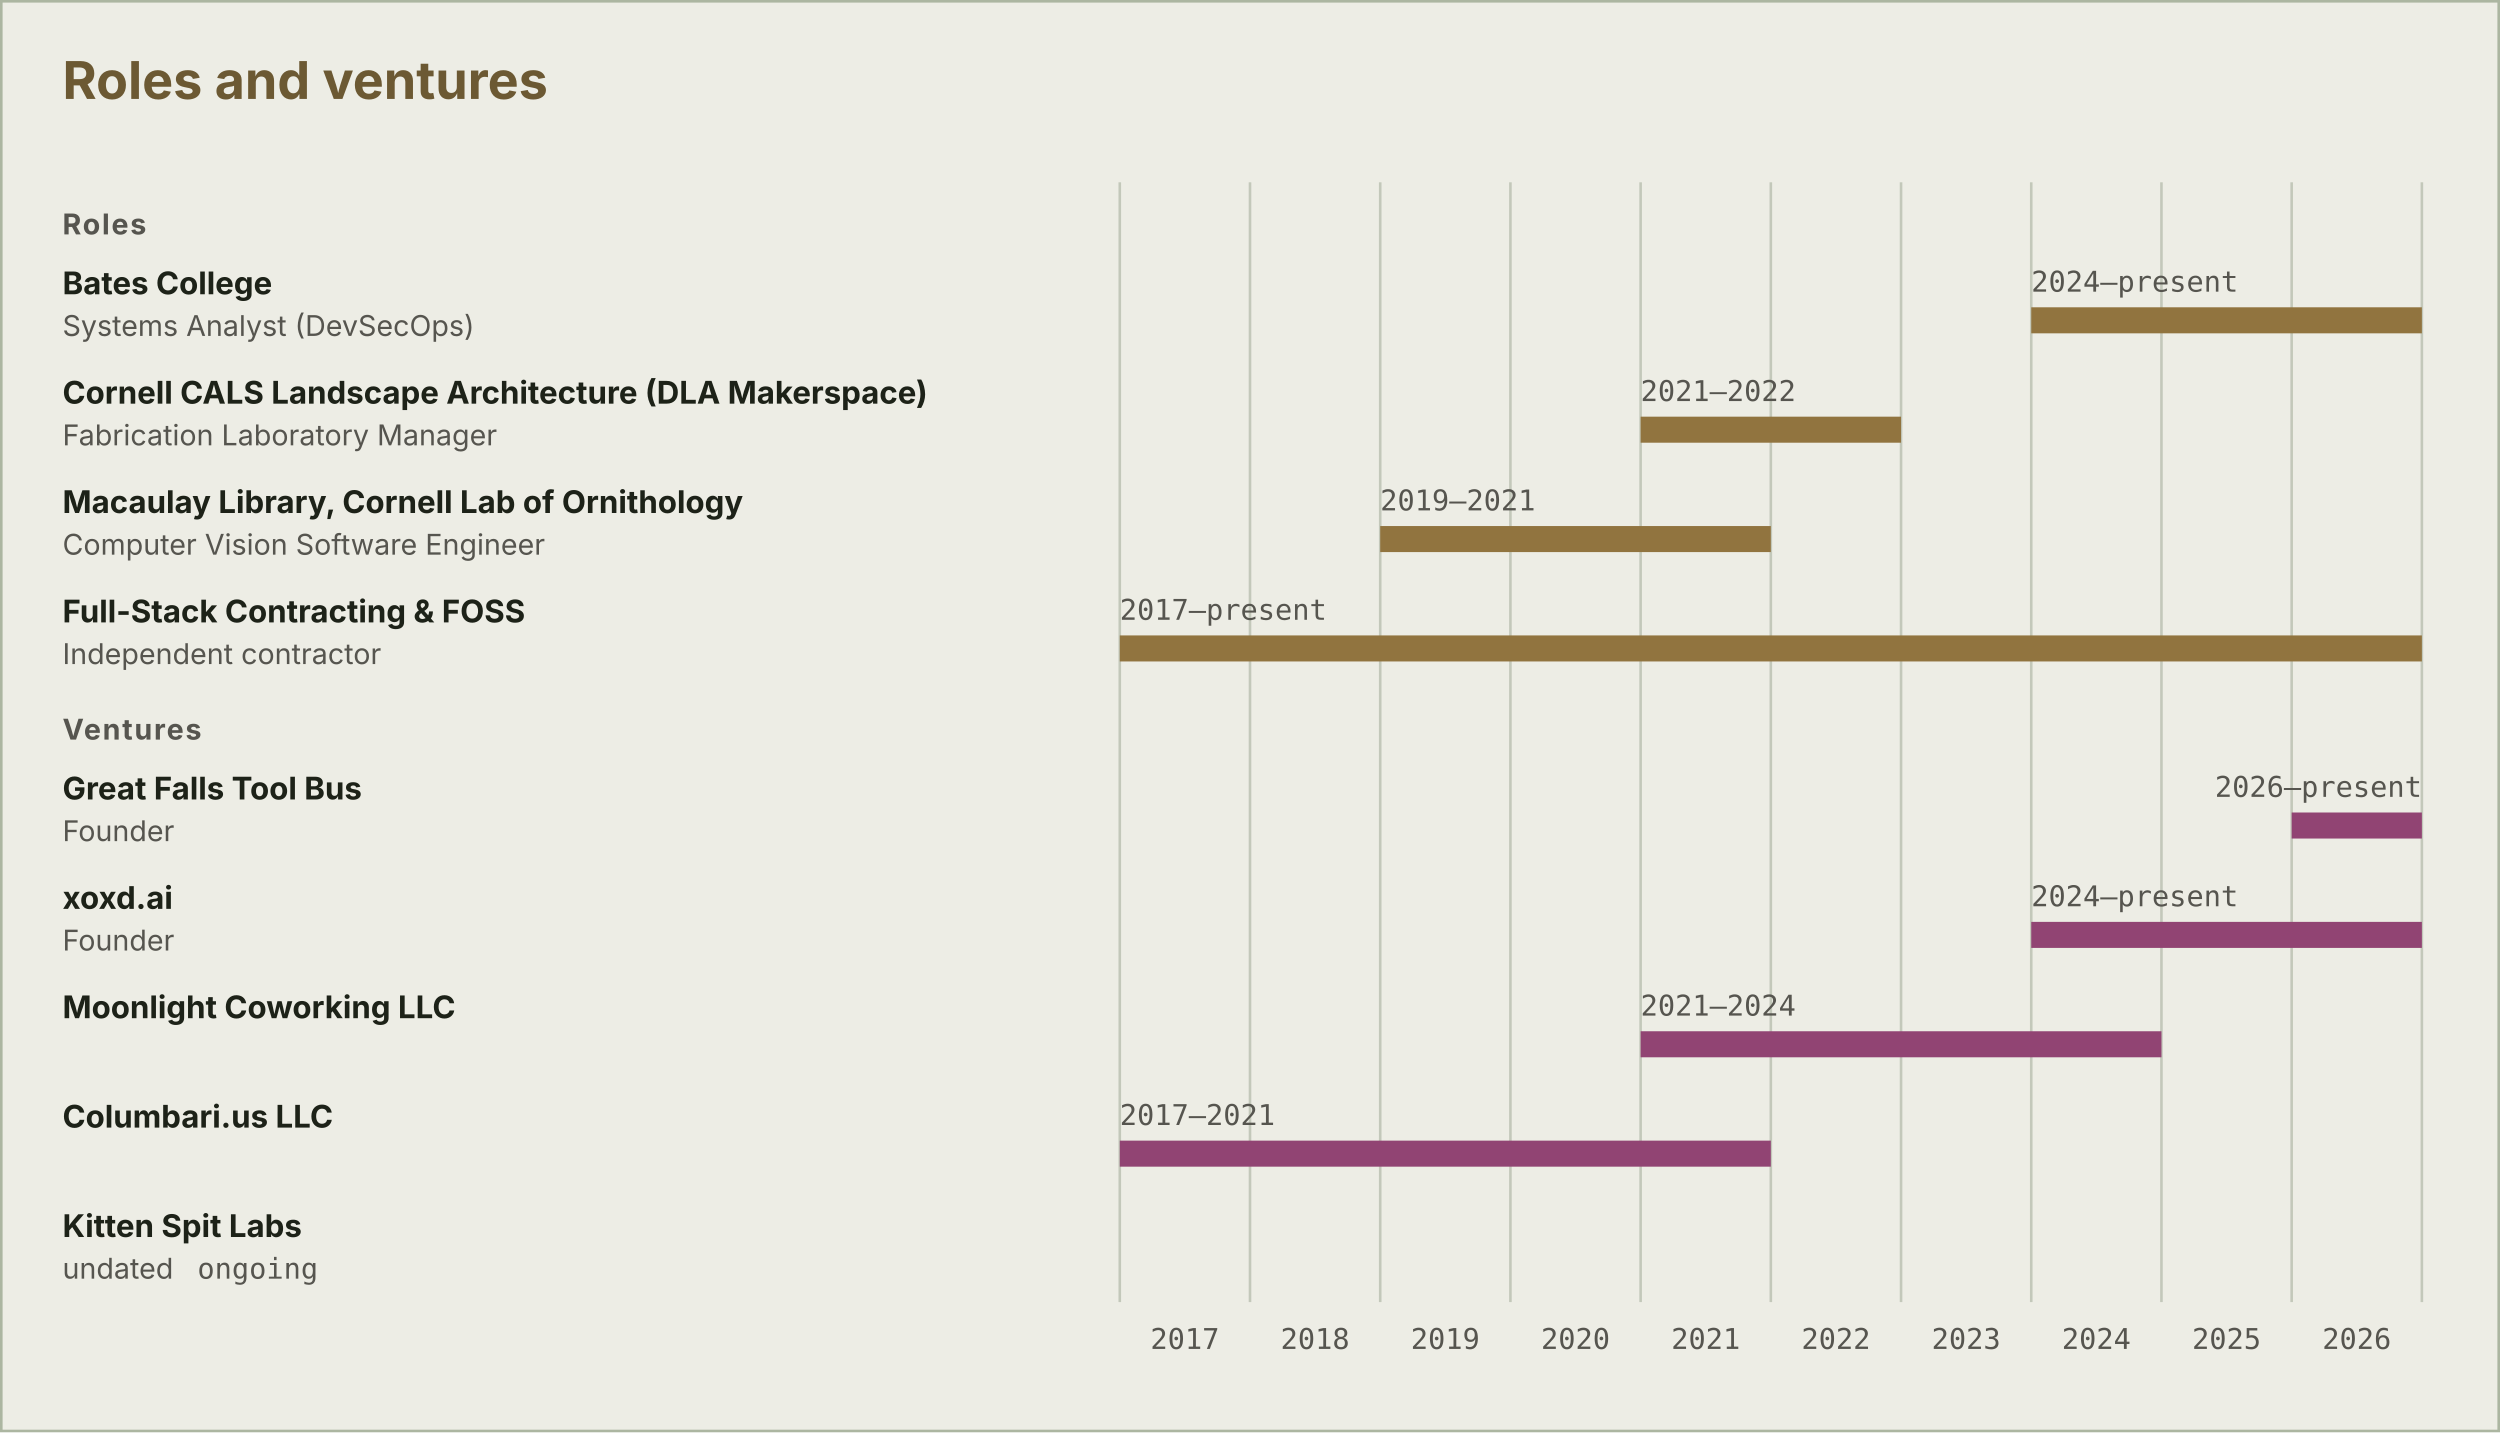
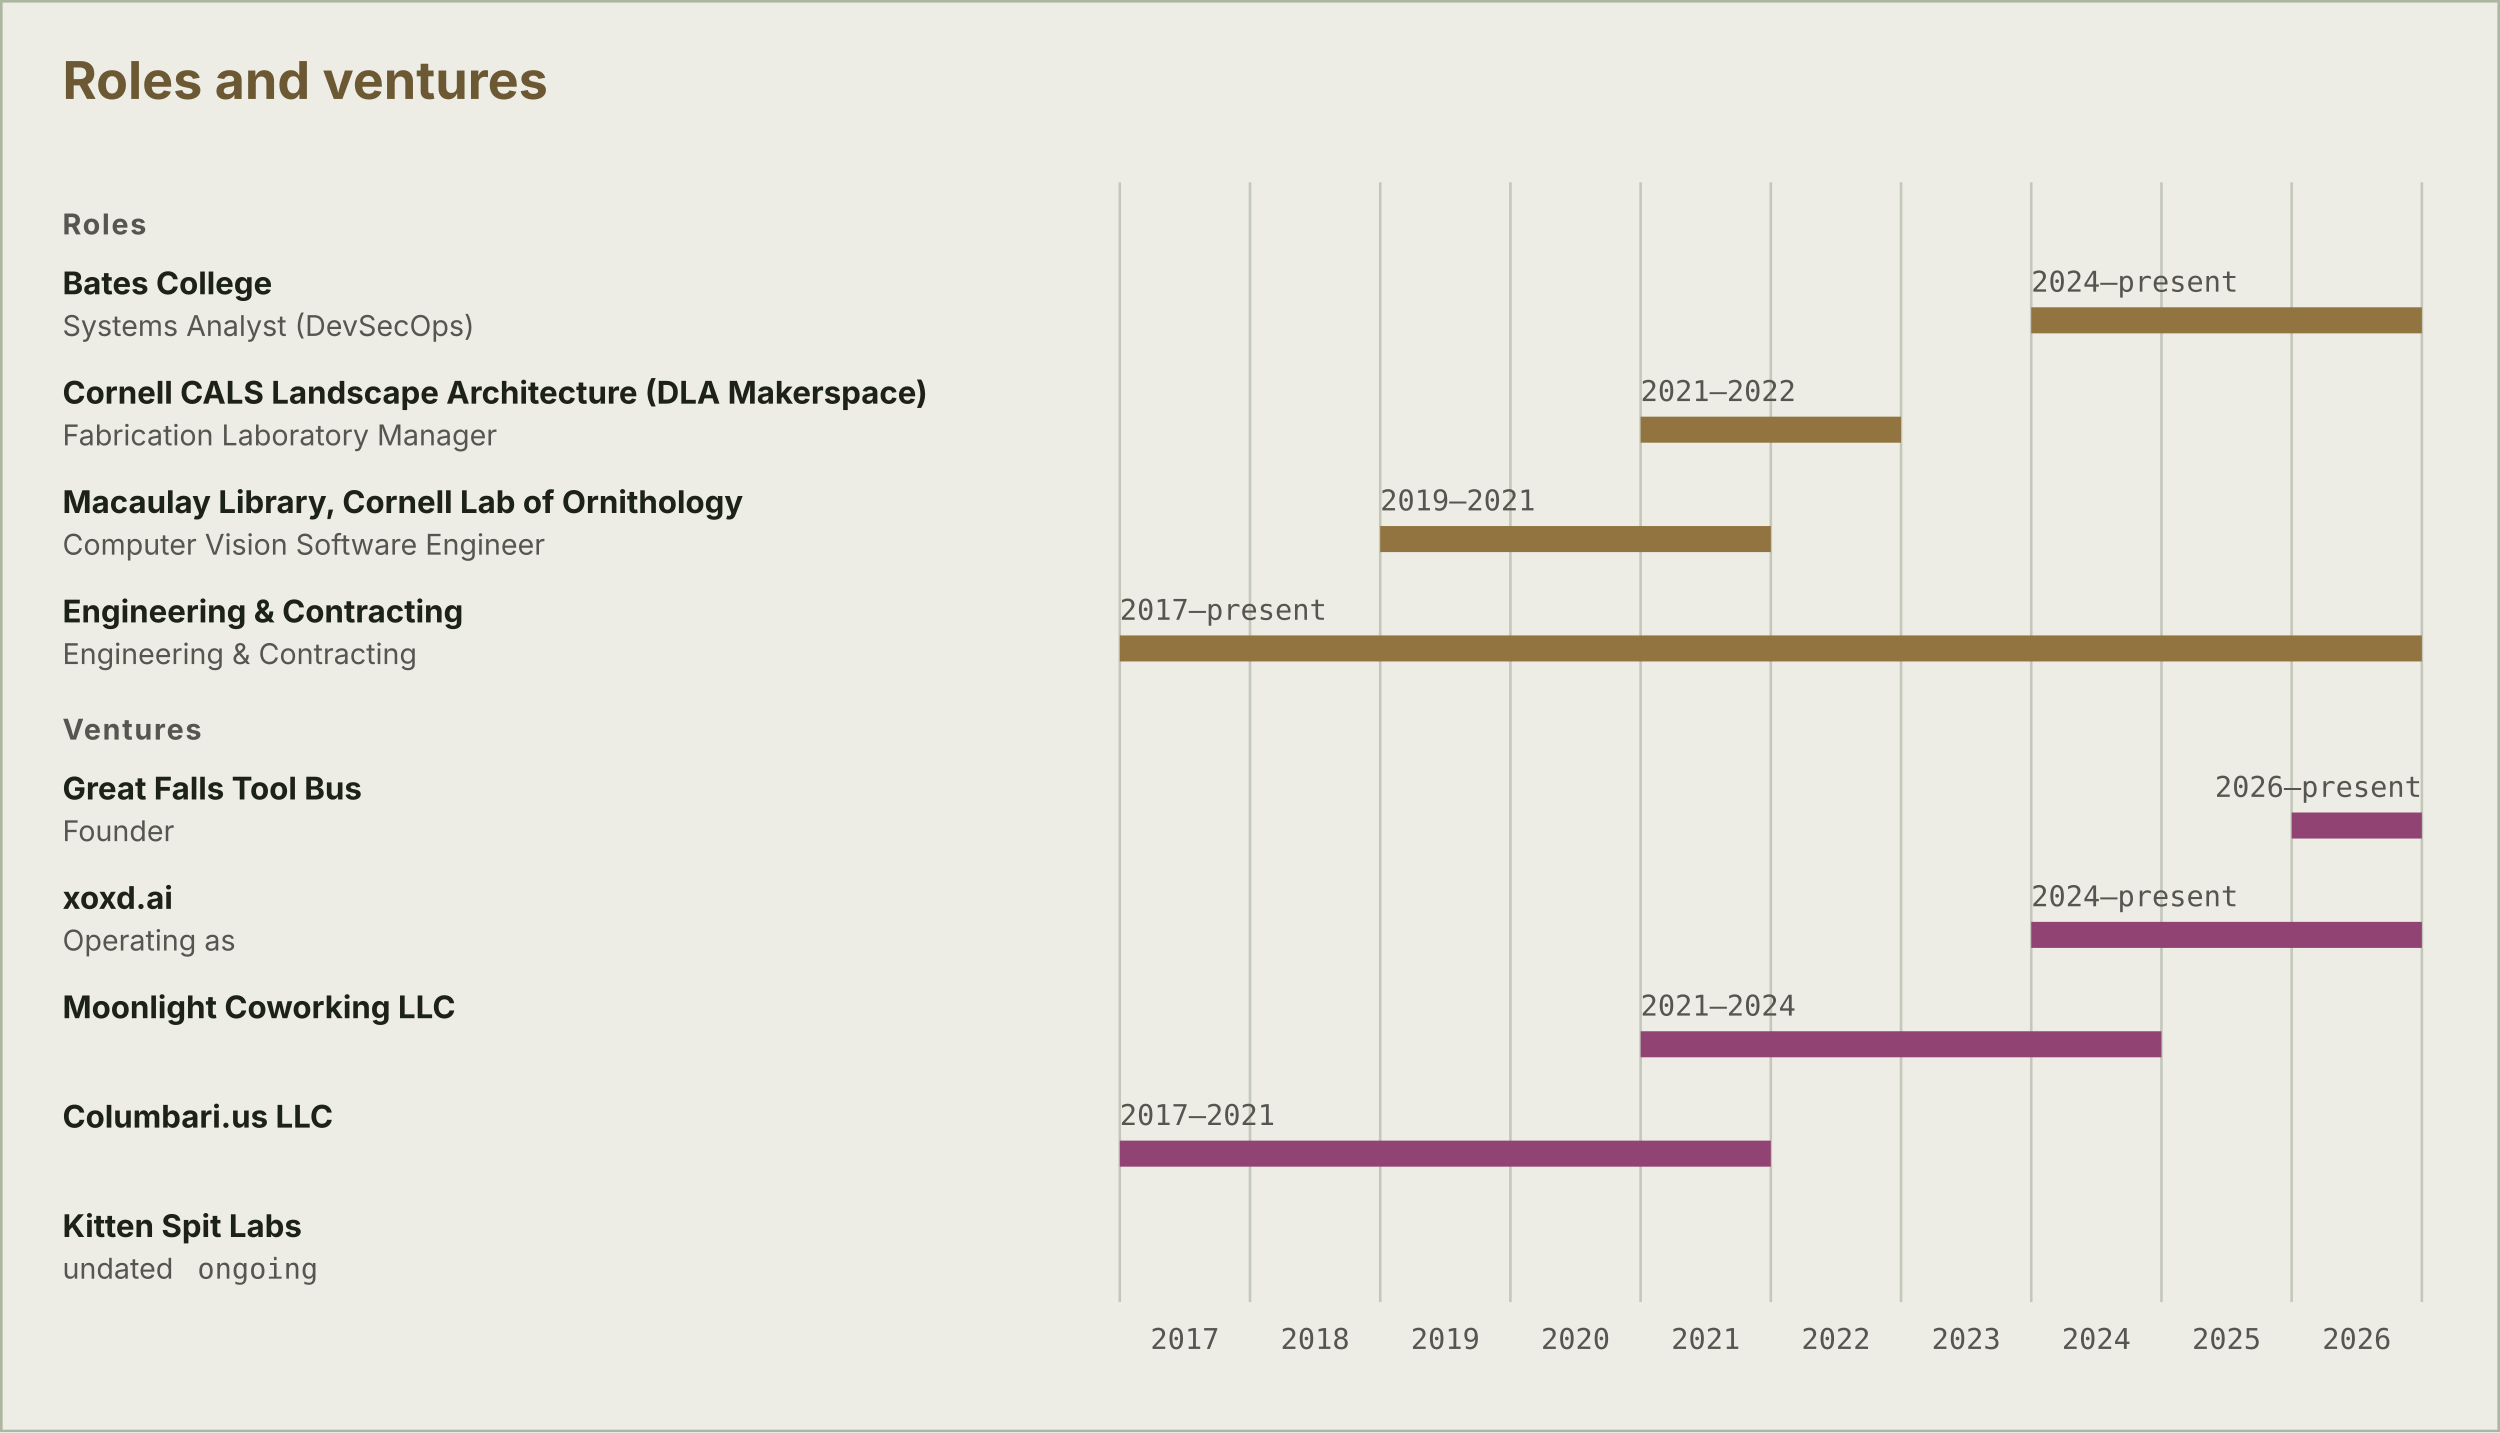
<svg xmlns="http://www.w3.org/2000/svg" viewBox="0 0 960 550" width="960" height="550" role="img" aria-labelledby="timeline-light-t" aria-describedby="timeline-light-d">
  <style>text{font-family:'Inter', system-ui, -apple-system, 'Segoe UI', Helvetica, Arial, sans-serif;fill:#1d2218}.t-title{font-size:20px;font-weight:700;fill:#6c5933}.t-sub{font-size:13px;fill:#56554f}.t-cap{font-size:11.5px;fill:#56554f;font-style:italic;font-family:'Crimson Pro', Georgia, 'Times New Roman', serif}.t-lab{font-size:12px;fill:#1d2218}.t-small{font-size:11px;fill:#56554f}.t-hd{font-size:11px;font-weight:700;letter-spacing:.06em;fill:#56554f}.t-mono{font-family:'Fira Code', ui-monospace, SFMono-Regular, Menlo, Consolas, monospace;font-size:11px;fill:#56554f}.bar{transform-box:fill-box;transform-origin:0 50%;animation:grow 900ms cubic-bezier(.2,.8,.2,1) backwards}@keyframes grow{from{transform:scaleX(0)}}.fade{animation:fade 500ms ease-out backwards}@keyframes fade{from{opacity:0}}@media (prefers-reduced-motion: reduce){*{animation:none !important;transition:none !important}}</style>
  <rect x=".5" y=".5" width="959" height="549" fill="#edede5" stroke="#acb6a1" />
  <text x="24" y="38" class="t-title">Roles and ventures</text>
  <line x1="430" y1="70" x2="430" y2="500" stroke="#c3c8ba" stroke-width="1" />
  <text x="455" y="518" class="t-mono" text-anchor="middle">2017</text>
  <line x1="480" y1="70" x2="480" y2="500" stroke="#c3c8ba" stroke-width="1" />
  <text x="505" y="518" class="t-mono" text-anchor="middle">2018</text>
  <line x1="530" y1="70" x2="530" y2="500" stroke="#c3c8ba" stroke-width="1" />
  <text x="555" y="518" class="t-mono" text-anchor="middle">2019</text>
  <line x1="580" y1="70" x2="580" y2="500" stroke="#c3c8ba" stroke-width="1" />
  <text x="605" y="518" class="t-mono" text-anchor="middle">2020</text>
  <line x1="630" y1="70" x2="630" y2="500" stroke="#c3c8ba" stroke-width="1" />
  <text x="655" y="518" class="t-mono" text-anchor="middle">2021</text>
  <line x1="680" y1="70" x2="680" y2="500" stroke="#c3c8ba" stroke-width="1" />
  <text x="705" y="518" class="t-mono" text-anchor="middle">2022</text>
  <line x1="730" y1="70" x2="730" y2="500" stroke="#c3c8ba" stroke-width="1" />
  <text x="755" y="518" class="t-mono" text-anchor="middle">2023</text>
  <line x1="780" y1="70" x2="780" y2="500" stroke="#c3c8ba" stroke-width="1" />
  <text x="805" y="518" class="t-mono" text-anchor="middle">2024</text>
  <line x1="830" y1="70" x2="830" y2="500" stroke="#c3c8ba" stroke-width="1" />
  <text x="855" y="518" class="t-mono" text-anchor="middle">2025</text>
  <line x1="880" y1="70" x2="880" y2="500" stroke="#c3c8ba" stroke-width="1" />
  <text x="905" y="518" class="t-mono" text-anchor="middle">2026</text>
  <line x1="930" y1="70" x2="930" y2="500" stroke="#c3c8ba" stroke-width="1" />
  <text x="24" y="90" class="t-hd">Roles</text>
  <text x="24" y="113" class="t-lab" font-weight="700">Bates College</text>
  <text x="24" y="129" class="t-small">Systems Analyst (DevSecOps)</text>
  <rect class="bar" x="780" y="118" width="150" height="10" fill="#91743f" style="animation-delay:260ms" />
  <text x="780" y="112" class="t-mono fade" style="animation-delay:660ms">2024–present</text>
  <text x="24" y="155" class="t-lab" font-weight="700">Cornell CALS Landscape Architecture (DLA Makerspace)</text>
  <text x="24" y="171" class="t-small">Fabrication Laboratory Manager</text>
  <rect class="bar" x="630" y="160" width="100" height="10" fill="#91743f" style="animation-delay:370ms" />
  <text x="630" y="154" class="t-mono fade" style="animation-delay:770ms">2021–2022</text>
  <text x="24" y="197" class="t-lab" font-weight="700">Macaulay Library, Cornell Lab of Ornithology</text>
  <text x="24" y="213" class="t-small">Computer Vision Software Engineer</text>
  <rect class="bar" x="530" y="202" width="150" height="10" fill="#91743f" style="animation-delay:480ms" />
  <text x="530" y="196" class="t-mono fade" style="animation-delay:880ms">2019–2021</text>
-   <text x="24" y="239" class="t-lab" font-weight="700">Full-Stack Contracting &amp; FOSS</text>
-   <text x="24" y="255" class="t-small">Independent contractor</text>
+   <text x="24" y="239" class="t-lab" font-weight="700">Engineering &amp; Contracting</text>
+   <text x="24" y="255" class="t-small">Engineering &amp; Contracting</text>
  <rect class="bar" x="430" y="244" width="500" height="10" fill="#91743f" style="animation-delay:590ms" />
  <text x="430" y="238" class="t-mono fade" style="animation-delay:990ms">2017–present</text>
  <text x="24" y="284" class="t-hd">Ventures</text>
  <text x="24" y="307" class="t-lab" font-weight="700">Great Falls Tool Bus</text>
  <text x="24" y="323" class="t-small">Founder</text>
  <rect class="bar" x="880" y="312" width="50" height="10" fill="#914473" style="animation-delay:700ms" />
  <text x="930" y="306" text-anchor="end" class="t-mono fade" style="animation-delay:1100ms">2026–present</text>
  <text x="24" y="349" class="t-lab" font-weight="700">xoxd.ai</text>
-   <text x="24" y="365" class="t-small">Founder</text>
+   <text x="24" y="365" class="t-small">Operating as</text>
  <rect class="bar" x="780" y="354" width="150" height="10" fill="#914473" style="animation-delay:810ms" />
  <text x="780" y="348" class="t-mono fade" style="animation-delay:1210ms">2024–present</text>
  <text x="24" y="391" class="t-lab" font-weight="700">Moonlight Coworking LLC</text>
  <rect class="bar" x="630" y="396" width="200" height="10" fill="#914473" style="animation-delay:920ms" />
  <text x="630" y="390" class="t-mono fade" style="animation-delay:1320ms">2021–2024</text>
  <text x="24" y="433" class="t-lab" font-weight="700">Columbari.us LLC</text>
  <rect class="bar" x="430" y="438" width="250" height="10" fill="#914473" style="animation-delay:1030ms" />
  <text x="430" y="432" class="t-mono fade" style="animation-delay:1430ms">2017–2021</text>
  <text x="24" y="475" class="t-lab" font-weight="700">Kitten Spit Labs</text>
  <text x="24" y="491" class="t-small">undated</text>
  <text x="75.8" y="491" class="t-mono">ongoing</text>
</svg>
